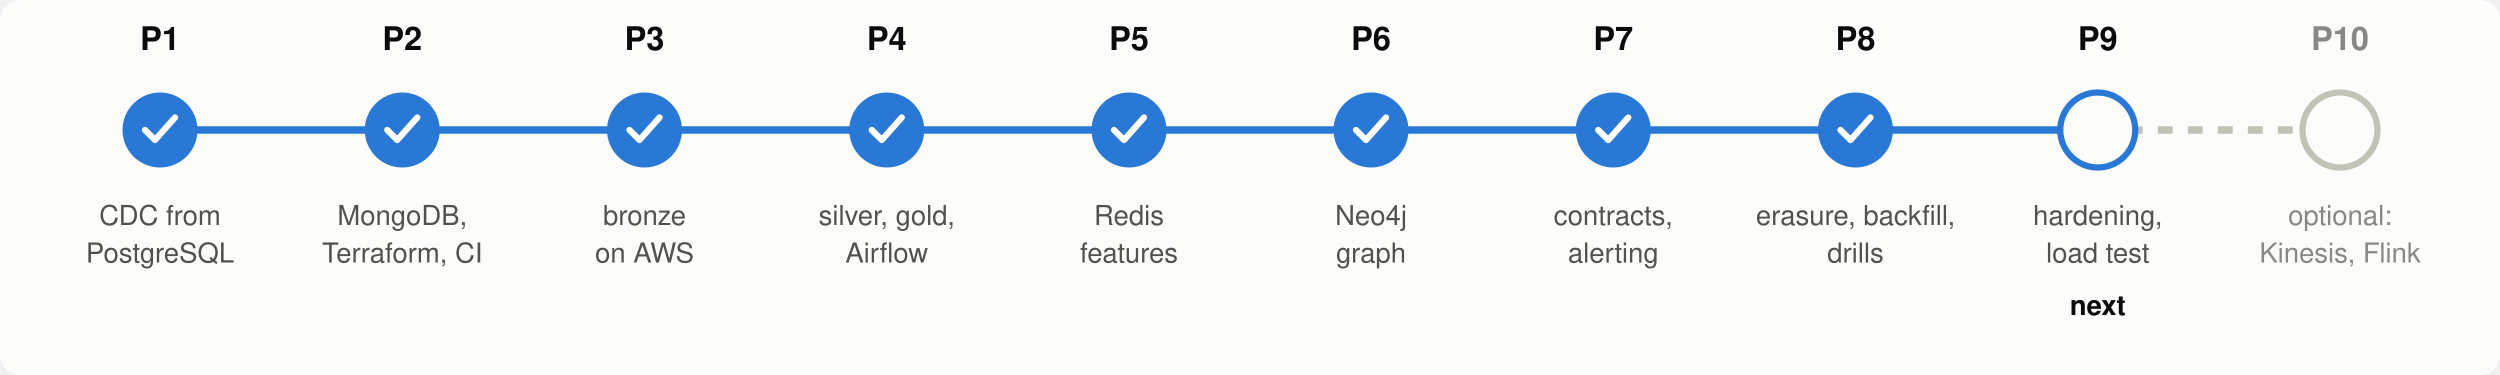
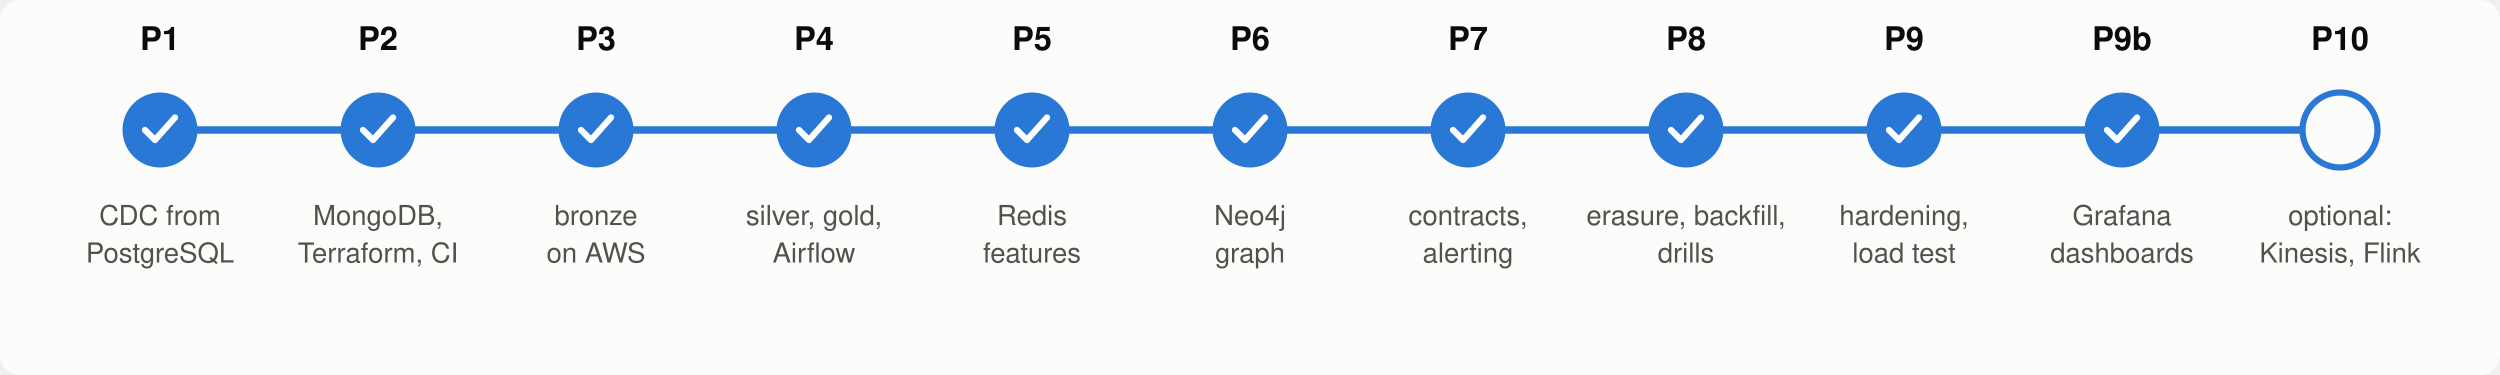
- <svg xmlns="http://www.w3.org/2000/svg" width="1000" height="150" viewBox="0 0 1000 150" role="img" aria-label="Roadmap: P1 to P8 done, P9 hardening next, P10 optional" font-family="system-ui, -apple-system, 'Segoe UI', Helvetica, Arial, sans-serif">
+ <svg xmlns="http://www.w3.org/2000/svg" width="1000" height="150" viewBox="0 0 1000 150" role="img" aria-label="Roadmap: P1, P2, P3, P4, P5, P6, P7, P8, P9, P9b done; P10 optional" font-family="system-ui, -apple-system, 'Segoe UI', Helvetica, Arial, sans-serif">
  <rect width="1000" height="150" rx="8" fill="#fcfcfb" />
-   <line x1="64" y1="52" x2="839.1" y2="52" stroke="#2a78d6" stroke-width="3" />
-   <line x1="839.1" y1="52" x2="936" y2="52" stroke="#c3c2b7" stroke-width="3" stroke-dasharray="6 6" />
+   <line x1="64" y1="52" x2="936.0" y2="52" stroke="#2a78d6" stroke-width="3" />
+   <line x1="936.0" y1="52" x2="936" y2="52" stroke="#c3c2b7" stroke-width="3" stroke-dasharray="6 6" />
  <circle cx="64.0" cy="52" r="15" fill="#2a78d6" />
  <path d="M58.0,52 l4,4 l8,-9" fill="none" stroke="#ffffff" stroke-width="2.5" stroke-linecap="round" stroke-linejoin="round" />
  <text x="64.0" y="20.0" fill="#0b0b0b" font-size="13" font-weight="700" text-anchor="middle">P1</text>
  <text x="64.0" y="90.0" fill="#52514e" font-size="11" font-weight="400" text-anchor="middle">CDC from</text>
  <text x="64.0" y="105.0" fill="#52514e" font-size="11" font-weight="400" text-anchor="middle">PostgreSQL</text>
-   <circle cx="160.9" cy="52" r="15" fill="#2a78d6" />
-   <path d="M154.9,52 l4,4 l8,-9" fill="none" stroke="#ffffff" stroke-width="2.5" stroke-linecap="round" stroke-linejoin="round" />
-   <text x="160.9" y="20.0" fill="#0b0b0b" font-size="13" font-weight="700" text-anchor="middle">P2</text>
-   <text x="160.9" y="90.0" fill="#52514e" font-size="11" font-weight="400" text-anchor="middle">MongoDB,</text>
-   <text x="160.9" y="105.0" fill="#52514e" font-size="11" font-weight="400" text-anchor="middle">Terraform, CI</text>
-   <circle cx="257.8" cy="52" r="15" fill="#2a78d6" />
-   <path d="M251.8,52 l4,4 l8,-9" fill="none" stroke="#ffffff" stroke-width="2.5" stroke-linecap="round" stroke-linejoin="round" />
-   <text x="257.8" y="20.0" fill="#0b0b0b" font-size="13" font-weight="700" text-anchor="middle">P3</text>
-   <text x="257.8" y="90.0" fill="#52514e" font-size="11" font-weight="400" text-anchor="middle">bronze</text>
-   <text x="257.8" y="105.0" fill="#52514e" font-size="11" font-weight="400" text-anchor="middle">on AWS</text>
-   <circle cx="354.7" cy="52" r="15" fill="#2a78d6" />
-   <path d="M348.7,52 l4,4 l8,-9" fill="none" stroke="#ffffff" stroke-width="2.5" stroke-linecap="round" stroke-linejoin="round" />
-   <text x="354.7" y="20.0" fill="#0b0b0b" font-size="13" font-weight="700" text-anchor="middle">P4</text>
-   <text x="354.7" y="90.0" fill="#52514e" font-size="11" font-weight="400" text-anchor="middle">silver, gold,</text>
-   <text x="354.7" y="105.0" fill="#52514e" font-size="11" font-weight="400" text-anchor="middle">Airflow</text>
-   <circle cx="451.6" cy="52" r="15" fill="#2a78d6" />
-   <path d="M445.6,52 l4,4 l8,-9" fill="none" stroke="#ffffff" stroke-width="2.5" stroke-linecap="round" stroke-linejoin="round" />
-   <text x="451.6" y="20.0" fill="#0b0b0b" font-size="13" font-weight="700" text-anchor="middle">P5</text>
-   <text x="451.6" y="90.0" fill="#52514e" font-size="11" font-weight="400" text-anchor="middle">Redis</text>
-   <text x="451.6" y="105.0" fill="#52514e" font-size="11" font-weight="400" text-anchor="middle">features</text>
-   <circle cx="548.4" cy="52" r="15" fill="#2a78d6" />
-   <path d="M542.4,52 l4,4 l8,-9" fill="none" stroke="#ffffff" stroke-width="2.5" stroke-linecap="round" stroke-linejoin="round" />
-   <text x="548.4" y="20.0" fill="#0b0b0b" font-size="13" font-weight="700" text-anchor="middle">P6</text>
-   <text x="548.4" y="90.0" fill="#52514e" font-size="11" font-weight="400" text-anchor="middle">Neo4j</text>
-   <text x="548.4" y="105.0" fill="#52514e" font-size="11" font-weight="400" text-anchor="middle">graph</text>
-   <circle cx="645.3" cy="52" r="15" fill="#2a78d6" />
-   <path d="M639.3,52 l4,4 l8,-9" fill="none" stroke="#ffffff" stroke-width="2.5" stroke-linecap="round" stroke-linejoin="round" />
-   <text x="645.3" y="20.0" fill="#0b0b0b" font-size="13" font-weight="700" text-anchor="middle">P7</text>
-   <text x="645.3" y="90.0" fill="#52514e" font-size="11" font-weight="400" text-anchor="middle">contracts,</text>
-   <text x="645.3" y="105.0" fill="#52514e" font-size="11" font-weight="400" text-anchor="middle">alerting</text>
-   <circle cx="742.2" cy="52" r="15" fill="#2a78d6" />
-   <path d="M736.2,52 l4,4 l8,-9" fill="none" stroke="#ffffff" stroke-width="2.5" stroke-linecap="round" stroke-linejoin="round" />
-   <text x="742.2" y="20.0" fill="#0b0b0b" font-size="13" font-weight="700" text-anchor="middle">P8</text>
-   <text x="742.2" y="90.0" fill="#52514e" font-size="11" font-weight="400" text-anchor="middle">erasure, backfill,</text>
-   <text x="742.2" y="105.0" fill="#52514e" font-size="11" font-weight="400" text-anchor="middle">drills</text>
-   <circle cx="839.1" cy="52" r="15" fill="#fcfcfb" stroke="#2a78d6" stroke-width="2.5" />
-   <text x="839.1" y="20.0" fill="#0b0b0b" font-size="13" font-weight="700" text-anchor="middle">P9</text>
-   <text x="839.1" y="90.0" fill="#52514e" font-size="11" font-weight="400" text-anchor="middle">hardening,</text>
-   <text x="839.1" y="105.0" fill="#52514e" font-size="11" font-weight="400" text-anchor="middle">load test</text>
-   <circle cx="936.0" cy="52" r="15" fill="#fcfcfb" stroke="#c3c2b7" stroke-width="2.5" />
-   <text x="936.0" y="20.0" fill="#898781" font-size="13" font-weight="700" text-anchor="middle">P10</text>
-   <text x="936.0" y="90.0" fill="#898781" font-size="11" font-weight="400" text-anchor="middle">optional:</text>
-   <text x="936.0" y="105.0" fill="#898781" font-size="11" font-weight="400" text-anchor="middle">Kinesis, Flink</text>
-   <text x="839.1" y="126.0" fill="#0b0b0b" font-size="11" font-weight="700" text-anchor="middle">next</text>
+   <circle cx="151.2" cy="52" r="15" fill="#2a78d6" />
+   <path d="M145.2,52 l4,4 l8,-9" fill="none" stroke="#ffffff" stroke-width="2.5" stroke-linecap="round" stroke-linejoin="round" />
+   <text x="151.2" y="20.0" fill="#0b0b0b" font-size="13" font-weight="700" text-anchor="middle">P2</text>
+   <text x="151.2" y="90.0" fill="#52514e" font-size="11" font-weight="400" text-anchor="middle">MongoDB,</text>
+   <text x="151.2" y="105.0" fill="#52514e" font-size="11" font-weight="400" text-anchor="middle">Terraform, CI</text>
+   <circle cx="238.4" cy="52" r="15" fill="#2a78d6" />
+   <path d="M232.4,52 l4,4 l8,-9" fill="none" stroke="#ffffff" stroke-width="2.5" stroke-linecap="round" stroke-linejoin="round" />
+   <text x="238.4" y="20.0" fill="#0b0b0b" font-size="13" font-weight="700" text-anchor="middle">P3</text>
+   <text x="238.4" y="90.0" fill="#52514e" font-size="11" font-weight="400" text-anchor="middle">bronze</text>
+   <text x="238.4" y="105.0" fill="#52514e" font-size="11" font-weight="400" text-anchor="middle">on AWS</text>
+   <circle cx="325.6" cy="52" r="15" fill="#2a78d6" />
+   <path d="M319.6,52 l4,4 l8,-9" fill="none" stroke="#ffffff" stroke-width="2.5" stroke-linecap="round" stroke-linejoin="round" />
+   <text x="325.6" y="20.0" fill="#0b0b0b" font-size="13" font-weight="700" text-anchor="middle">P4</text>
+   <text x="325.6" y="90.0" fill="#52514e" font-size="11" font-weight="400" text-anchor="middle">silver, gold,</text>
+   <text x="325.6" y="105.0" fill="#52514e" font-size="11" font-weight="400" text-anchor="middle">Airflow</text>
+   <circle cx="412.8" cy="52" r="15" fill="#2a78d6" />
+   <path d="M406.8,52 l4,4 l8,-9" fill="none" stroke="#ffffff" stroke-width="2.5" stroke-linecap="round" stroke-linejoin="round" />
+   <text x="412.8" y="20.0" fill="#0b0b0b" font-size="13" font-weight="700" text-anchor="middle">P5</text>
+   <text x="412.8" y="90.0" fill="#52514e" font-size="11" font-weight="400" text-anchor="middle">Redis</text>
+   <text x="412.8" y="105.0" fill="#52514e" font-size="11" font-weight="400" text-anchor="middle">features</text>
+   <circle cx="500.0" cy="52" r="15" fill="#2a78d6" />
+   <path d="M494.0,52 l4,4 l8,-9" fill="none" stroke="#ffffff" stroke-width="2.5" stroke-linecap="round" stroke-linejoin="round" />
+   <text x="500.0" y="20.0" fill="#0b0b0b" font-size="13" font-weight="700" text-anchor="middle">P6</text>
+   <text x="500.0" y="90.0" fill="#52514e" font-size="11" font-weight="400" text-anchor="middle">Neo4j</text>
+   <text x="500.0" y="105.0" fill="#52514e" font-size="11" font-weight="400" text-anchor="middle">graph</text>
+   <circle cx="587.2" cy="52" r="15" fill="#2a78d6" />
+   <path d="M581.2,52 l4,4 l8,-9" fill="none" stroke="#ffffff" stroke-width="2.5" stroke-linecap="round" stroke-linejoin="round" />
+   <text x="587.2" y="20.0" fill="#0b0b0b" font-size="13" font-weight="700" text-anchor="middle">P7</text>
+   <text x="587.2" y="90.0" fill="#52514e" font-size="11" font-weight="400" text-anchor="middle">contracts,</text>
+   <text x="587.2" y="105.0" fill="#52514e" font-size="11" font-weight="400" text-anchor="middle">alerting</text>
+   <circle cx="674.4" cy="52" r="15" fill="#2a78d6" />
+   <path d="M668.4,52 l4,4 l8,-9" fill="none" stroke="#ffffff" stroke-width="2.5" stroke-linecap="round" stroke-linejoin="round" />
+   <text x="674.4" y="20.0" fill="#0b0b0b" font-size="13" font-weight="700" text-anchor="middle">P8</text>
+   <text x="674.4" y="90.0" fill="#52514e" font-size="11" font-weight="400" text-anchor="middle">erasure, backfill,</text>
+   <text x="674.4" y="105.0" fill="#52514e" font-size="11" font-weight="400" text-anchor="middle">drills</text>
+   <circle cx="761.6" cy="52" r="15" fill="#2a78d6" />
+   <path d="M755.6,52 l4,4 l8,-9" fill="none" stroke="#ffffff" stroke-width="2.5" stroke-linecap="round" stroke-linejoin="round" />
+   <text x="761.6" y="20.0" fill="#0b0b0b" font-size="13" font-weight="700" text-anchor="middle">P9</text>
+   <text x="761.6" y="90.0" fill="#52514e" font-size="11" font-weight="400" text-anchor="middle">hardening,</text>
+   <text x="761.6" y="105.0" fill="#52514e" font-size="11" font-weight="400" text-anchor="middle">load test</text>
+   <circle cx="848.8" cy="52" r="15" fill="#2a78d6" />
+   <path d="M842.8,52 l4,4 l8,-9" fill="none" stroke="#ffffff" stroke-width="2.5" stroke-linecap="round" stroke-linejoin="round" />
+   <text x="848.8" y="20.0" fill="#0b0b0b" font-size="13" font-weight="700" text-anchor="middle">P9b</text>
+   <text x="848.8" y="90.0" fill="#52514e" font-size="11" font-weight="400" text-anchor="middle">Grafana</text>
+   <text x="848.8" y="105.0" fill="#52514e" font-size="11" font-weight="400" text-anchor="middle">dashboards</text>
+   <circle cx="936.0" cy="52" r="15" fill="#fcfcfb" stroke="#2a78d6" stroke-width="2.5" />
+   <text x="936.0" y="20.0" fill="#0b0b0b" font-size="13" font-weight="700" text-anchor="middle">P10</text>
+   <text x="936.0" y="90.0" fill="#52514e" font-size="11" font-weight="400" text-anchor="middle">optional:</text>
+   <text x="936.0" y="105.0" fill="#52514e" font-size="11" font-weight="400" text-anchor="middle">Kinesis, Flink</text>
</svg>
